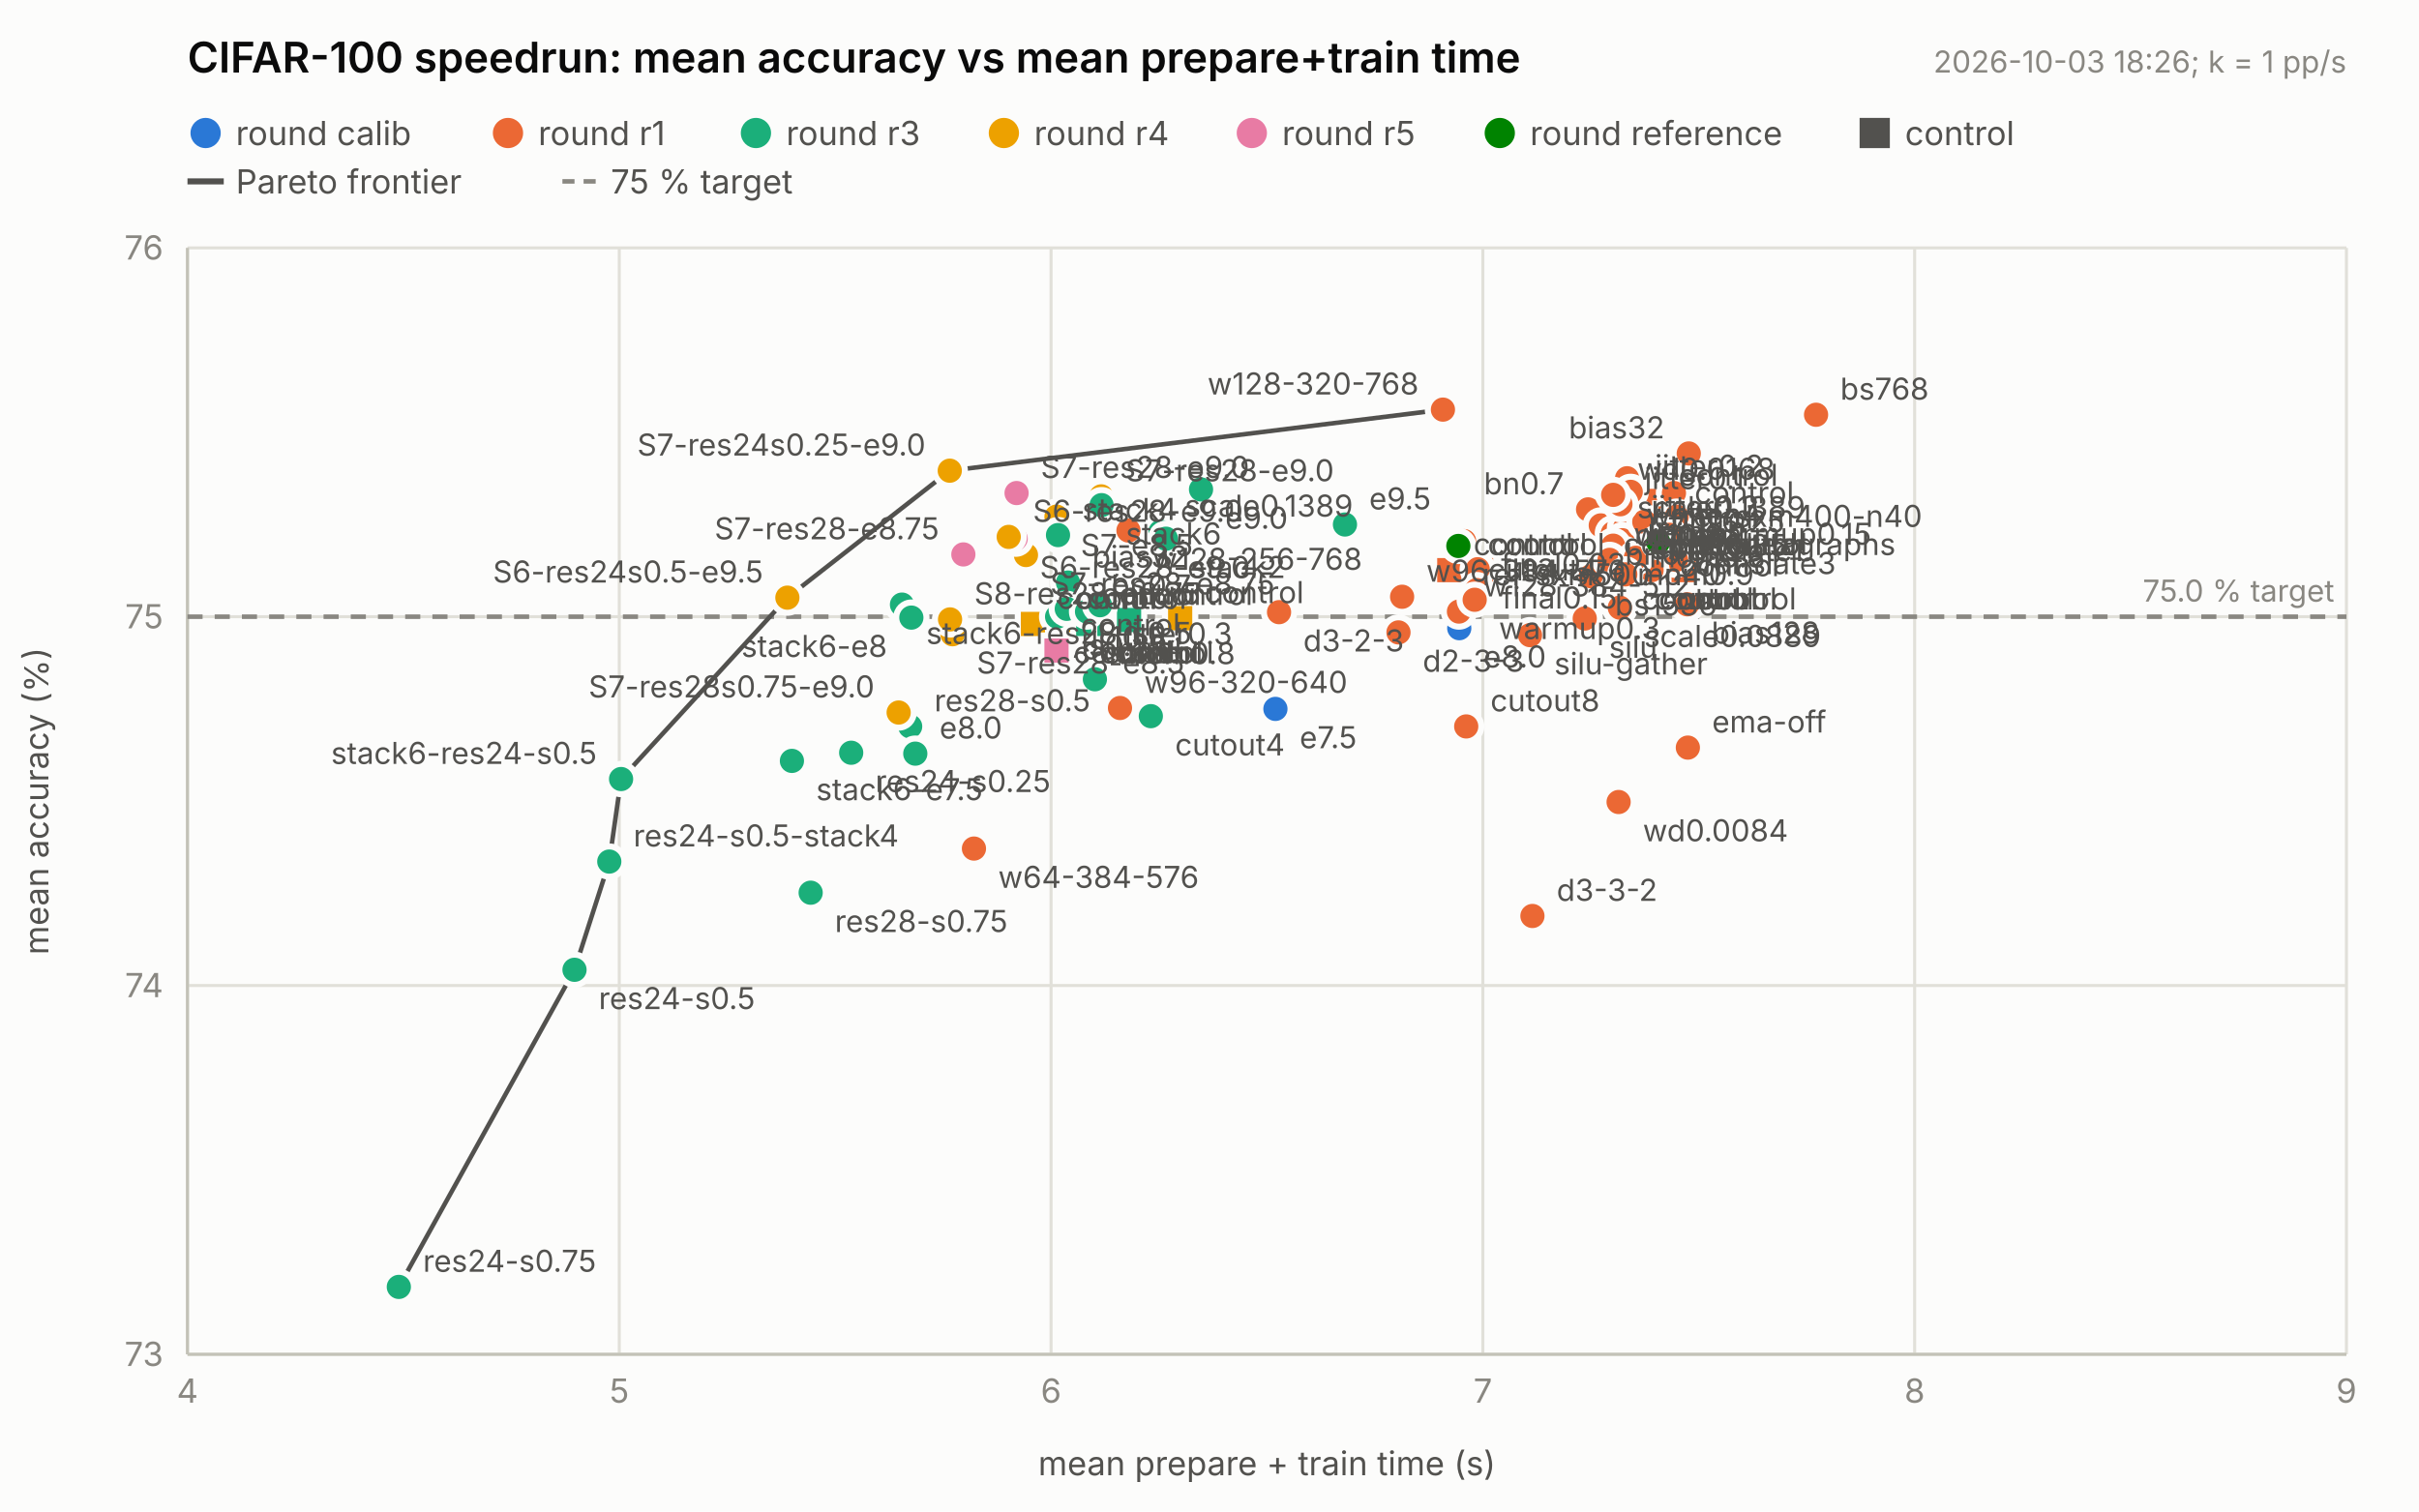
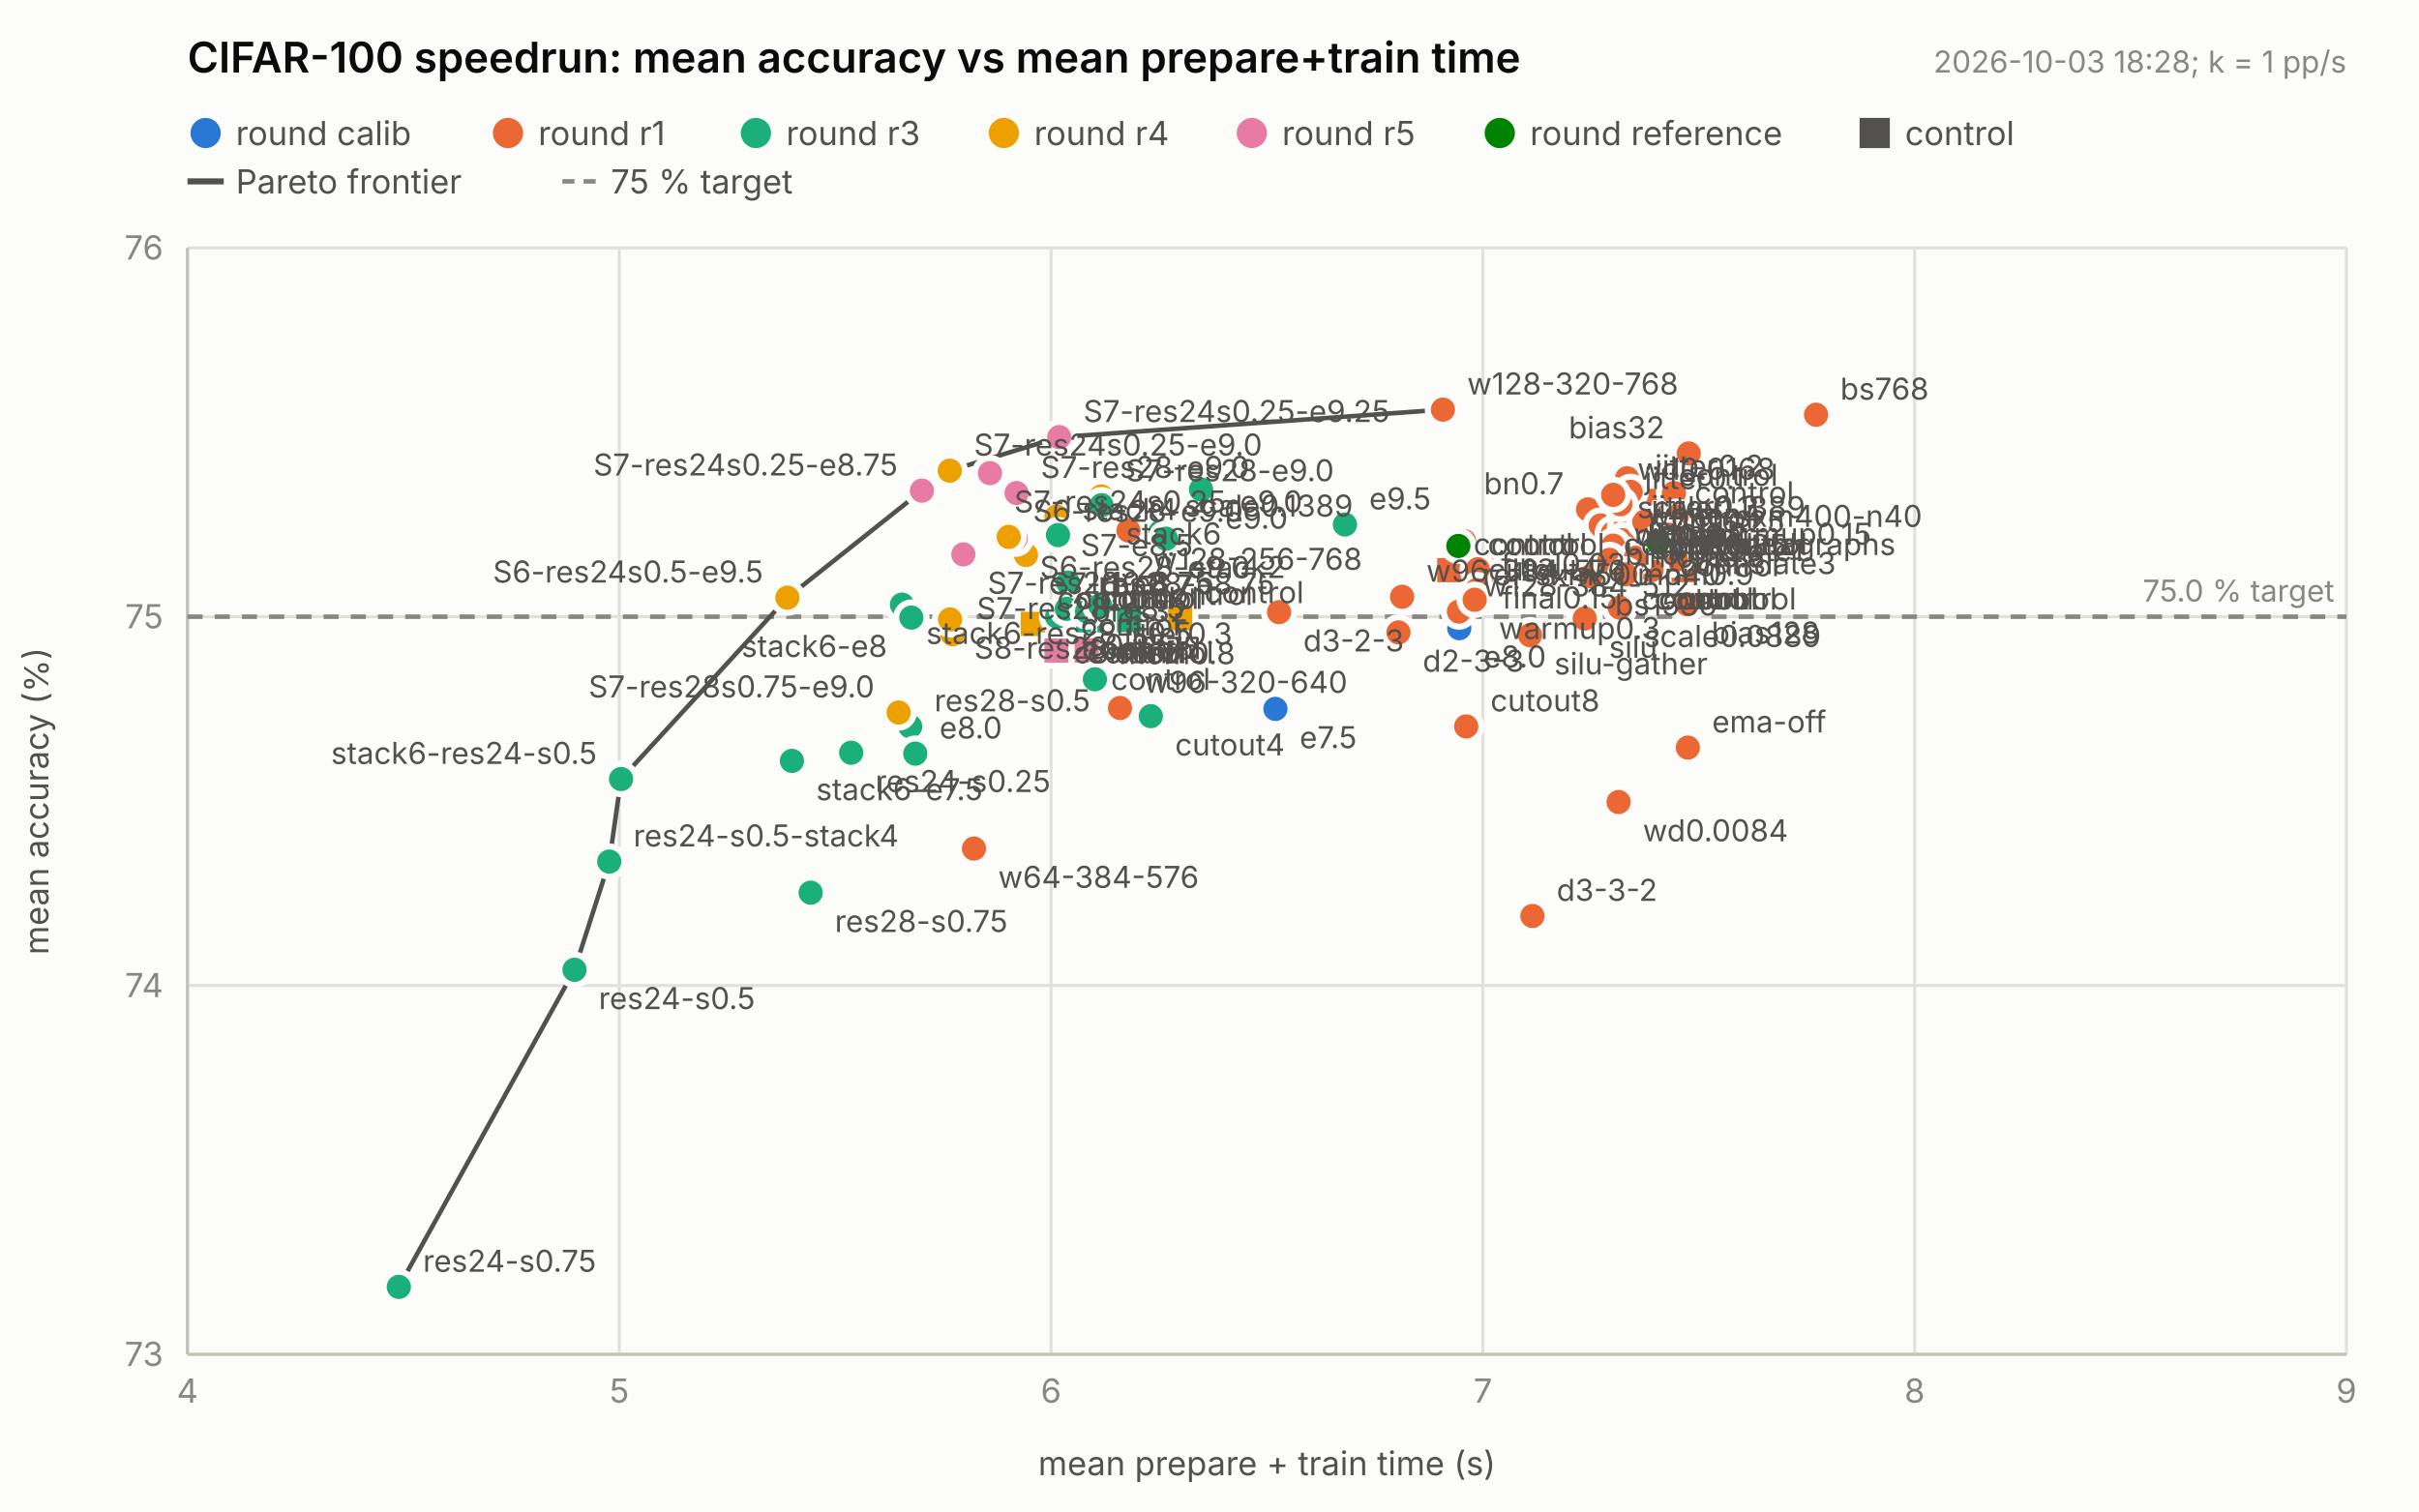
<svg xmlns="http://www.w3.org/2000/svg" width="800" height="500" viewBox="0 0 800 500" font-family="system-ui, -apple-system, 'Segoe UI', sans-serif" font-size="11" fill="#52514e">
  <rect width="800" height="500" fill="#fcfcfb" />
  <text x="62" y="24" font-size="14" font-weight="600" fill="#0b0b0b">CIFAR-100 speedrun: mean accuracy vs mean prepare+train time</text>
-   <text x="776" y="24" text-anchor="end" font-size="10" fill="#898781">2026-10-03 18:26; k = 1 pp/s</text>
+   <text x="776" y="24" text-anchor="end" font-size="10" fill="#898781">2026-10-03 18:28; k = 1 pp/s</text>
  <circle cx="68" cy="44" r="5" fill="#2a78d6" />
  <text x="78" y="48" fill="#52514e">round calib</text>
  <circle cx="168.0" cy="44" r="5" fill="#eb6834" />
  <text x="178.0" y="48" fill="#52514e">round r1</text>
  <circle cx="250.0" cy="44" r="5" fill="#1baf7a" />
  <text x="260.0" y="48" fill="#52514e">round r3</text>
  <circle cx="332.0" cy="44" r="5" fill="#eda100" />
  <text x="342.0" y="48" fill="#52514e">round r4</text>
  <circle cx="414.0" cy="44" r="5" fill="#e87ba4" />
  <text x="424.0" y="48" fill="#52514e">round r5</text>
  <circle cx="496.0" cy="44" r="5" fill="#008300" />
  <text x="506.0" y="48" fill="#52514e">round reference</text>
  <rect x="615.0" y="39" width="10" height="10" fill="#52514e" />
  <text x="630.0" y="48" fill="#52514e">control</text>
  <line x1="62" y1="60" x2="74" y2="60" stroke="#52514e" stroke-width="2" />
  <text x="78" y="64" fill="#52514e">Pareto frontier</text>
  <line x1="186.0" y1="60" x2="198.0" y2="60" stroke="#898781" stroke-width="1.5" stroke-dasharray="4 3" />
  <text x="202.0" y="64" fill="#52514e">75 % target</text>
  <line x1="62.0" y1="82" x2="62.0" y2="448" stroke="#e1e0d9" />
  <text x="62.0" y="464" text-anchor="middle" fill="#898781">4</text>
  <line x1="204.8" y1="82" x2="204.8" y2="448" stroke="#e1e0d9" />
  <text x="204.8" y="464" text-anchor="middle" fill="#898781">5</text>
  <line x1="347.6" y1="82" x2="347.6" y2="448" stroke="#e1e0d9" />
  <text x="347.6" y="464" text-anchor="middle" fill="#898781">6</text>
  <line x1="490.4" y1="82" x2="490.4" y2="448" stroke="#e1e0d9" />
  <text x="490.4" y="464" text-anchor="middle" fill="#898781">7</text>
  <line x1="633.2" y1="82" x2="633.2" y2="448" stroke="#e1e0d9" />
  <text x="633.2" y="464" text-anchor="middle" fill="#898781">8</text>
  <line x1="776.0" y1="82" x2="776.0" y2="448" stroke="#e1e0d9" />
  <text x="776.0" y="464" text-anchor="middle" fill="#898781">9</text>
  <line x1="62" y1="448.0" x2="776" y2="448.0" stroke="#e1e0d9" />
  <text x="54" y="448.0" dy="0.35em" text-anchor="end" fill="#898781">73</text>
  <line x1="62" y1="326.0" x2="776" y2="326.0" stroke="#e1e0d9" />
  <text x="54" y="326.0" dy="0.35em" text-anchor="end" fill="#898781">74</text>
  <line x1="62" y1="204.0" x2="776" y2="204.0" stroke="#e1e0d9" />
  <text x="54" y="204.0" dy="0.35em" text-anchor="end" fill="#898781">75</text>
  <line x1="62" y1="82.0" x2="776" y2="82.0" stroke="#e1e0d9" />
  <text x="54" y="82.0" dy="0.35em" text-anchor="end" fill="#898781">76</text>
  <line x1="62" y1="82" x2="62" y2="448" stroke="#c3c2b7" />
  <line x1="62" y1="448" x2="776" y2="448" stroke="#c3c2b7" />
  <text x="419.0" y="488" text-anchor="middle" fill="#52514e">mean prepare + train time (s)</text>
  <text transform="translate(16 265.0) rotate(-90)" text-anchor="middle" fill="#52514e">mean accuracy (%)</text>
  <line x1="62" y1="204.0" x2="776" y2="204.0" stroke="#898781" stroke-width="1.5" stroke-dasharray="5 4" />
  <text x="772" y="199.0" text-anchor="end" font-size="10" fill="#898781">75.0 % target</text>
-   <polyline points="131.9,425.7 190.0,320.8 201.5,285.0 205.4,257.7 260.4,197.7 314.1,155.7 477.2,135.5" fill="none" stroke="#52514e" stroke-width="1.5" stroke-linejoin="round" stroke-linecap="round" />
+   <polyline points="131.9,425.7 190.0,320.8 201.5,285.0 205.4,257.7 260.4,197.7 304.9,162.3 314.1,155.7 350.3,144.6 477.2,135.5" fill="none" stroke="#52514e" stroke-width="1.5" stroke-linejoin="round" stroke-linecap="round" />
  <g>
    <circle cx="540.5" cy="188.6" r="12" fill="#000" fill-opacity="0" />
    <rect x="535.5" y="183.6" width="10" height="10" fill="#2a78d6" stroke="#fcfcfb" stroke-width="2" />
  </g>
  <g>
    <circle cx="547.5" cy="177.6" r="12" fill="#000" fill-opacity="0" />
    <rect x="542.5" y="172.6" width="10" height="10" fill="#eb6834" stroke="#fcfcfb" stroke-width="2" />
  </g>
  <g>
    <circle cx="484.0" cy="188.6" r="12" fill="#000" fill-opacity="0" />
    <rect x="479.0" y="183.6" width="10" height="10" fill="#eb6834" stroke="#fcfcfb" stroke-width="2" />
  </g>
  <g>
    <circle cx="546.8" cy="188.6" r="12" fill="#000" fill-opacity="0" />
    <rect x="541.8" y="183.6" width="10" height="10" fill="#eb6834" stroke="#fcfcfb" stroke-width="2" />
  </g>
  <g>
    <circle cx="547.1" cy="165.7" r="12" fill="#000" fill-opacity="0" />
    <rect x="542.1" y="160.7" width="10" height="10" fill="#eb6834" stroke="#fcfcfb" stroke-width="2" />
  </g>
  <g>
    <circle cx="538.9" cy="171.8" r="12" fill="#000" fill-opacity="0" />
    <rect x="533.9" y="166.8" width="10" height="10" fill="#eb6834" stroke="#fcfcfb" stroke-width="2" />
  </g>
  <g>
    <circle cx="534.9" cy="188.6" r="12" fill="#000" fill-opacity="0" />
    <rect x="529.9" y="183.6" width="10" height="10" fill="#eb6834" stroke="#fcfcfb" stroke-width="2" />
  </g>
  <g>
    <circle cx="532.7" cy="167.6" r="12" fill="#000" fill-opacity="0" />
    <rect x="527.7" y="162.6" width="10" height="10" fill="#eb6834" stroke="#fcfcfb" stroke-width="2" />
  </g>
  <g>
    <circle cx="479.3" cy="188.6" r="12" fill="#000" fill-opacity="0" />
    <rect x="474.3" y="183.6" width="10" height="10" fill="#eb6834" stroke="#fcfcfb" stroke-width="2" />
  </g>
  <g>
    <circle cx="553.4" cy="188.6" r="12" fill="#000" fill-opacity="0" />
    <rect x="548.4" y="183.6" width="10" height="10" fill="#eb6834" stroke="#fcfcfb" stroke-width="2" />
  </g>
  <g>
    <circle cx="538.9" cy="179.8" r="12" fill="#000" fill-opacity="0" />
    <rect x="533.9" y="174.8" width="10" height="10" fill="#eb6834" stroke="#fcfcfb" stroke-width="2" />
  </g>
  <g>
    <circle cx="553.2" cy="188.6" r="12" fill="#000" fill-opacity="0" />
    <rect x="548.2" y="183.6" width="10" height="10" fill="#eb6834" stroke="#fcfcfb" stroke-width="2" />
  </g>
  <g>
    <circle cx="489.8" cy="188.6" r="12" fill="#000" fill-opacity="0" />
    <rect x="484.8" y="183.6" width="10" height="10" fill="#eb6834" stroke="#fcfcfb" stroke-width="2" />
  </g>
  <g>
    <circle cx="538.9" cy="188.6" r="12" fill="#000" fill-opacity="0" />
    <rect x="533.9" y="183.6" width="10" height="10" fill="#eb6834" stroke="#fcfcfb" stroke-width="2" />
  </g>
  <g>
    <circle cx="536.2" cy="167.6" r="12" fill="#000" fill-opacity="0" />
    <rect x="531.2" y="162.6" width="10" height="10" fill="#eb6834" stroke="#fcfcfb" stroke-width="2" />
  </g>
  <g>
    <circle cx="528.9" cy="188.6" r="12" fill="#000" fill-opacity="0" />
    <rect x="523.9" y="183.6" width="10" height="10" fill="#eb6834" stroke="#fcfcfb" stroke-width="2" />
  </g>
  <g>
    <circle cx="556.8" cy="188.6" r="12" fill="#000" fill-opacity="0" />
    <rect x="551.8" y="183.6" width="10" height="10" fill="#eb6834" stroke="#fcfcfb" stroke-width="2" />
  </g>
  <g>
    <circle cx="539.1" cy="188.6" r="12" fill="#000" fill-opacity="0" />
    <rect x="534.1" y="183.6" width="10" height="10" fill="#eb6834" stroke="#fcfcfb" stroke-width="2" />
  </g>
  <g>
    <circle cx="552.4" cy="171.5" r="12" fill="#000" fill-opacity="0" />
    <rect x="547.4" y="166.5" width="10" height="10" fill="#eb6834" stroke="#fcfcfb" stroke-width="2" />
  </g>
  <g>
    <circle cx="347.0" cy="206.4" r="12" fill="#000" fill-opacity="0" />
    <rect x="342.0" y="201.4" width="10" height="10" fill="#1baf7a" stroke="#fcfcfb" stroke-width="2" />
  </g>
  <g>
    <circle cx="355.6" cy="206.4" r="12" fill="#000" fill-opacity="0" />
    <rect x="350.6" y="201.4" width="10" height="10" fill="#1baf7a" stroke="#fcfcfb" stroke-width="2" />
  </g>
  <g>
    <circle cx="360.5" cy="206.4" r="12" fill="#000" fill-opacity="0" />
    <rect x="355.5" y="201.4" width="10" height="10" fill="#1baf7a" stroke="#fcfcfb" stroke-width="2" />
  </g>
  <g>
    <circle cx="347.9" cy="206.4" r="12" fill="#000" fill-opacity="0" />
    <rect x="342.9" y="201.4" width="10" height="10" fill="#1baf7a" stroke="#fcfcfb" stroke-width="2" />
  </g>
  <g>
    <circle cx="373.4" cy="205.1" r="12" fill="#000" fill-opacity="0" />
    <rect x="368.4" y="200.1" width="10" height="10" fill="#1baf7a" stroke="#fcfcfb" stroke-width="2" />
  </g>
  <g>
    <circle cx="356.3" cy="205.1" r="12" fill="#000" fill-opacity="0" />
    <rect x="351.3" y="200.1" width="10" height="10" fill="#1baf7a" stroke="#fcfcfb" stroke-width="2" />
  </g>
  <g>
    <circle cx="351.5" cy="206.4" r="12" fill="#000" fill-opacity="0" />
    <rect x="346.5" y="201.4" width="10" height="10" fill="#1baf7a" stroke="#fcfcfb" stroke-width="2" />
  </g>
  <g>
    <circle cx="356.9" cy="206.4" r="12" fill="#000" fill-opacity="0" />
    <rect x="351.9" y="201.4" width="10" height="10" fill="#1baf7a" stroke="#fcfcfb" stroke-width="2" />
  </g>
  <g>
    <circle cx="390.3" cy="204.5" r="12" fill="#000" fill-opacity="0" />
    <rect x="385.3" y="199.5" width="10" height="10" fill="#eda100" stroke="#fcfcfb" stroke-width="2" />
  </g>
  <g>
    <circle cx="349.9" cy="205.1" r="12" fill="#000" fill-opacity="0" />
    <rect x="344.9" y="200.1" width="10" height="10" fill="#eda100" stroke="#fcfcfb" stroke-width="2" />
  </g>
  <g>
    <circle cx="341.6" cy="206.4" r="12" fill="#000" fill-opacity="0" />
    <rect x="336.6" y="201.4" width="10" height="10" fill="#eda100" stroke="#fcfcfb" stroke-width="2" />
  </g>
  <g>
    <circle cx="349.4" cy="215.2" r="12" fill="#000" fill-opacity="0" />
    <rect x="344.4" y="210.2" width="10" height="10" fill="#e87ba4" stroke="#fcfcfb" stroke-width="2" />
  </g>
  <g>
+     <circle cx="359.4" cy="215.2" r="12" fill="#000" fill-opacity="0" />
+     <rect x="354.4" y="210.2" width="10" height="10" fill="#e87ba4" stroke="#fcfcfb" stroke-width="2" />
+   </g>
+   <g>
    <circle cx="373.2" cy="175.5" r="12" fill="#000" fill-opacity="0" />
    <circle cx="373.2" cy="175.5" r="5" fill="#eb6834" stroke="#fcfcfb" stroke-width="2" />
  </g>
  <g>
    <circle cx="477.2" cy="135.5" r="12" fill="#000" fill-opacity="0" />
    <circle cx="477.2" cy="135.5" r="5" fill="#eb6834" stroke="#fcfcfb" stroke-width="2" />
  </g>
  <g>
+     <circle cx="304.9" cy="162.3" r="12" fill="#000" fill-opacity="0" />
+     <circle cx="304.9" cy="162.3" r="5" fill="#e87ba4" stroke="#fcfcfb" stroke-width="2" />
+   </g>
+   <g>
+     <circle cx="327.4" cy="156.5" r="12" fill="#000" fill-opacity="0" />
+     <circle cx="327.4" cy="156.5" r="5" fill="#e87ba4" stroke="#fcfcfb" stroke-width="2" />
+   </g>
+   <g>
    <circle cx="558.5" cy="150.0" r="12" fill="#000" fill-opacity="0" />
    <circle cx="558.5" cy="150.0" r="5" fill="#eb6834" stroke="#fcfcfb" stroke-width="2" />
+   </g>
+   <g>
+     <circle cx="350.3" cy="144.6" r="12" fill="#000" fill-opacity="0" />
+     <circle cx="350.3" cy="144.6" r="5" fill="#e87ba4" stroke="#fcfcfb" stroke-width="2" />
  </g>
  <g>
    <circle cx="260.4" cy="197.7" r="12" fill="#000" fill-opacity="0" />
    <circle cx="260.4" cy="197.7" r="5" fill="#eda100" stroke="#fcfcfb" stroke-width="2" />
  </g>
  <g>
    <circle cx="205.4" cy="257.7" r="12" fill="#000" fill-opacity="0" />
    <circle cx="205.4" cy="257.7" r="5" fill="#1baf7a" stroke="#fcfcfb" stroke-width="2" />
  </g>
  <g>
    <circle cx="423.0" cy="202.5" r="12" fill="#000" fill-opacity="0" />
    <circle cx="423.0" cy="202.5" r="5" fill="#eb6834" stroke="#fcfcfb" stroke-width="2" />
  </g>
  <g>
    <circle cx="314.1" cy="155.7" r="12" fill="#000" fill-opacity="0" />
    <circle cx="314.1" cy="155.7" r="5" fill="#eda100" stroke="#fcfcfb" stroke-width="2" />
  </g>
  <g>
    <circle cx="339.3" cy="183.6" r="12" fill="#000" fill-opacity="0" />
    <circle cx="339.3" cy="183.6" r="5" fill="#eda100" stroke="#fcfcfb" stroke-width="2" />
  </g>
  <g>
    <circle cx="336.2" cy="163.1" r="12" fill="#000" fill-opacity="0" />
    <circle cx="336.2" cy="163.1" r="5" fill="#e87ba4" stroke="#fcfcfb" stroke-width="2" />
  </g>
  <g>
    <circle cx="364.2" cy="164.2" r="12" fill="#000" fill-opacity="0" />
    <circle cx="364.2" cy="164.2" r="5" fill="#eda100" stroke="#fcfcfb" stroke-width="2" />
  </g>
  <g>
    <circle cx="315.0" cy="209.8" r="12" fill="#000" fill-opacity="0" />
    <circle cx="315.0" cy="209.8" r="5" fill="#eda100" stroke="#fcfcfb" stroke-width="2" />
  </g>
  <g>
    <circle cx="318.6" cy="183.4" r="12" fill="#000" fill-opacity="0" />
    <circle cx="318.6" cy="183.4" r="5" fill="#e87ba4" stroke="#fcfcfb" stroke-width="2" />
  </g>
  <g>
    <circle cx="553.6" cy="163.1" r="12" fill="#000" fill-opacity="0" />
    <circle cx="553.6" cy="163.1" r="5" fill="#eb6834" stroke="#fcfcfb" stroke-width="2" />
  </g>
  <g>
    <circle cx="298.3" cy="200.0" r="12" fill="#000" fill-opacity="0" />
    <circle cx="298.3" cy="200.0" r="5" fill="#1baf7a" stroke="#fcfcfb" stroke-width="2" />
  </g>
  <g>
    <circle cx="201.5" cy="285.0" r="12" fill="#000" fill-opacity="0" />
    <circle cx="201.5" cy="285.0" r="5" fill="#1baf7a" stroke="#fcfcfb" stroke-width="2" />
  </g>
  <g>
    <circle cx="335.9" cy="178.2" r="12" fill="#000" fill-opacity="0" />
    <circle cx="335.9" cy="178.2" r="5" fill="#e87ba4" stroke="#fcfcfb" stroke-width="2" />
  </g>
  <g>
    <circle cx="525.2" cy="168.5" r="12" fill="#000" fill-opacity="0" />
    <circle cx="525.2" cy="168.5" r="5" fill="#eb6834" stroke="#fcfcfb" stroke-width="2" />
  </g>
  <g>
    <circle cx="536.8" cy="167.6" r="12" fill="#000" fill-opacity="0" />
    <circle cx="536.8" cy="167.6" r="5" fill="#eb6834" stroke="#fcfcfb" stroke-width="2" />
  </g>
  <g>
    <circle cx="301.4" cy="204.3" r="12" fill="#000" fill-opacity="0" />
    <circle cx="301.4" cy="204.3" r="5" fill="#1baf7a" stroke="#fcfcfb" stroke-width="2" />
  </g>
  <g>
    <circle cx="333.6" cy="177.6" r="12" fill="#000" fill-opacity="0" />
    <circle cx="333.6" cy="177.6" r="5" fill="#eda100" stroke="#fcfcfb" stroke-width="2" />
  </g>
  <g>
    <circle cx="554.5" cy="170.9" r="12" fill="#000" fill-opacity="0" />
    <circle cx="554.5" cy="170.9" r="5" fill="#eb6834" stroke="#fcfcfb" stroke-width="2" />
  </g>
  <g>
    <circle cx="600.6" cy="137.2" r="12" fill="#000" fill-opacity="0" />
    <circle cx="600.6" cy="137.2" r="5" fill="#eb6834" stroke="#fcfcfb" stroke-width="2" />
  </g>
  <g>
    <circle cx="349.4" cy="170.9" r="12" fill="#000" fill-opacity="0" />
    <circle cx="349.4" cy="170.9" r="5" fill="#eda100" stroke="#fcfcfb" stroke-width="2" />
  </g>
  <g>
    <circle cx="261.9" cy="251.7" r="12" fill="#000" fill-opacity="0" />
    <circle cx="261.9" cy="251.7" r="5" fill="#1baf7a" stroke="#fcfcfb" stroke-width="2" />
  </g>
  <g>
    <circle cx="529.4" cy="173.8" r="12" fill="#000" fill-opacity="0" />
    <circle cx="529.4" cy="173.8" r="5" fill="#eb6834" stroke="#fcfcfb" stroke-width="2" />
  </g>
  <g>
    <circle cx="533.4" cy="176.4" r="12" fill="#000" fill-opacity="0" />
    <circle cx="533.4" cy="176.4" r="5" fill="#eb6834" stroke="#fcfcfb" stroke-width="2" />
  </g>
  <g>
    <circle cx="538.1" cy="158.2" r="12" fill="#000" fill-opacity="0" />
    <circle cx="538.1" cy="158.2" r="5" fill="#eb6834" stroke="#fcfcfb" stroke-width="2" />
  </g>
  <g>
    <circle cx="314.2" cy="204.9" r="12" fill="#000" fill-opacity="0" />
    <circle cx="314.2" cy="204.9" r="5" fill="#eda100" stroke="#fcfcfb" stroke-width="2" />
  </g>
  <g>
    <circle cx="537.4" cy="174.7" r="12" fill="#000" fill-opacity="0" />
    <circle cx="537.4" cy="174.7" r="5" fill="#eb6834" stroke="#fcfcfb" stroke-width="2" />
  </g>
  <g>
    <circle cx="349.9" cy="177.0" r="12" fill="#000" fill-opacity="0" />
    <circle cx="349.9" cy="177.0" r="5" fill="#1baf7a" stroke="#fcfcfb" stroke-width="2" />
  </g>
  <g>
    <circle cx="462.5" cy="209.2" r="12" fill="#000" fill-opacity="0" />
    <circle cx="462.5" cy="209.2" r="5" fill="#eb6834" stroke="#fcfcfb" stroke-width="2" />
  </g>
  <g>
    <circle cx="364.3" cy="167.1" r="12" fill="#000" fill-opacity="0" />
    <circle cx="364.3" cy="167.1" r="5" fill="#1baf7a" stroke="#fcfcfb" stroke-width="2" />
  </g>
  <g>
    <circle cx="190.0" cy="320.8" r="12" fill="#000" fill-opacity="0" />
    <circle cx="190.0" cy="320.8" r="5" fill="#1baf7a" stroke="#fcfcfb" stroke-width="2" />
  </g>
  <g>
    <circle cx="484.2" cy="179.0" r="12" fill="#000" fill-opacity="0" />
    <circle cx="484.2" cy="179.0" r="5" fill="#eb6834" stroke="#fcfcfb" stroke-width="2" />
  </g>
  <g>
    <circle cx="539.3" cy="162.7" r="12" fill="#000" fill-opacity="0" />
    <circle cx="539.3" cy="162.7" r="5" fill="#eb6834" stroke="#fcfcfb" stroke-width="2" />
  </g>
  <g>
    <circle cx="383.8" cy="175.9" r="12" fill="#000" fill-opacity="0" />
    <circle cx="383.8" cy="175.9" r="5" fill="#1baf7a" stroke="#fcfcfb" stroke-width="2" />
  </g>
  <g>
    <circle cx="281.5" cy="249.0" r="12" fill="#000" fill-opacity="0" />
    <circle cx="281.5" cy="249.0" r="5" fill="#1baf7a" stroke="#fcfcfb" stroke-width="2" />
  </g>
  <g>
    <circle cx="385.6" cy="178.2" r="12" fill="#000" fill-opacity="0" />
    <circle cx="385.6" cy="178.2" r="5" fill="#1baf7a" stroke="#fcfcfb" stroke-width="2" />
  </g>
  <g>
    <circle cx="536.5" cy="178.7" r="12" fill="#000" fill-opacity="0" />
    <circle cx="536.5" cy="178.7" r="5" fill="#eb6834" stroke="#fcfcfb" stroke-width="2" />
  </g>
  <g>
    <circle cx="353.2" cy="192.7" r="12" fill="#000" fill-opacity="0" />
    <circle cx="353.2" cy="192.7" r="5" fill="#1baf7a" stroke="#fcfcfb" stroke-width="2" />
  </g>
  <g>
    <circle cx="543.8" cy="172.6" r="12" fill="#000" fill-opacity="0" />
    <circle cx="543.8" cy="172.6" r="5" fill="#eb6834" stroke="#fcfcfb" stroke-width="2" />
  </g>
  <g>
    <circle cx="301.0" cy="240.3" r="12" fill="#000" fill-opacity="0" />
    <circle cx="301.0" cy="240.3" r="5" fill="#1baf7a" stroke="#fcfcfb" stroke-width="2" />
  </g>
  <g>
    <circle cx="535.9" cy="166.8" r="12" fill="#000" fill-opacity="0" />
    <circle cx="535.9" cy="166.8" r="5" fill="#eb6834" stroke="#fcfcfb" stroke-width="2" />
  </g>
  <g>
    <circle cx="537.3" cy="183.3" r="12" fill="#000" fill-opacity="0" />
    <circle cx="537.3" cy="183.3" r="5" fill="#eb6834" stroke="#fcfcfb" stroke-width="2" />
  </g>
  <g>
    <circle cx="297.2" cy="235.7" r="12" fill="#000" fill-opacity="0" />
    <circle cx="297.2" cy="235.7" r="5" fill="#eda100" stroke="#fcfcfb" stroke-width="2" />
  </g>
  <g>
    <circle cx="533.5" cy="163.7" r="12" fill="#000" fill-opacity="0" />
    <circle cx="533.5" cy="163.7" r="5" fill="#eb6834" stroke="#fcfcfb" stroke-width="2" />
  </g>
  <g>
    <circle cx="349.6" cy="204.0" r="12" fill="#000" fill-opacity="0" />
    <circle cx="349.6" cy="204.0" r="5" fill="#1baf7a" stroke="#fcfcfb" stroke-width="2" />
  </g>
  <g>
    <circle cx="352.8" cy="201.4" r="12" fill="#000" fill-opacity="0" />
    <circle cx="352.8" cy="201.4" r="5" fill="#1baf7a" stroke="#fcfcfb" stroke-width="2" />
  </g>
  <g>
    <circle cx="554.3" cy="185.2" r="12" fill="#000" fill-opacity="0" />
    <circle cx="554.3" cy="185.2" r="5" fill="#eb6834" stroke="#fcfcfb" stroke-width="2" />
  </g>
  <g>
    <circle cx="482.6" cy="207.8" r="12" fill="#000" fill-opacity="0" />
    <circle cx="482.6" cy="207.8" r="5" fill="#2a78d6" stroke="#fcfcfb" stroke-width="2" />
  </g>
  <g>
    <circle cx="359.5" cy="202.3" r="12" fill="#000" fill-opacity="0" />
    <circle cx="359.5" cy="202.3" r="5" fill="#1baf7a" stroke="#fcfcfb" stroke-width="2" />
  </g>
  <g>
    <circle cx="363.8" cy="200.2" r="12" fill="#000" fill-opacity="0" />
    <circle cx="363.8" cy="200.2" r="5" fill="#1baf7a" stroke="#fcfcfb" stroke-width="2" />
  </g>
  <g>
    <circle cx="397.2" cy="161.9" r="12" fill="#000" fill-opacity="0" />
    <circle cx="397.2" cy="161.9" r="5" fill="#1baf7a" stroke="#fcfcfb" stroke-width="2" />
  </g>
  <g>
    <circle cx="488.7" cy="188.3" r="12" fill="#000" fill-opacity="0" />
    <circle cx="488.7" cy="188.3" r="5" fill="#eb6834" stroke="#fcfcfb" stroke-width="2" />
  </g>
  <g>
    <circle cx="463.7" cy="197.4" r="12" fill="#000" fill-opacity="0" />
    <circle cx="463.7" cy="197.4" r="5" fill="#eb6834" stroke="#fcfcfb" stroke-width="2" />
  </g>
  <g>
    <circle cx="421.8" cy="234.5" r="12" fill="#000" fill-opacity="0" />
    <circle cx="421.8" cy="234.5" r="5" fill="#2a78d6" stroke="#fcfcfb" stroke-width="2" />
  </g>
  <g>
    <circle cx="552.1" cy="176.9" r="12" fill="#000" fill-opacity="0" />
    <circle cx="552.1" cy="176.9" r="5" fill="#eb6834" stroke="#fcfcfb" stroke-width="2" />
  </g>
  <g>
    <circle cx="482.5" cy="202.3" r="12" fill="#000" fill-opacity="0" />
    <circle cx="482.5" cy="202.3" r="5" fill="#eb6834" stroke="#fcfcfb" stroke-width="2" />
  </g>
  <g>
    <circle cx="302.7" cy="249.3" r="12" fill="#000" fill-opacity="0" />
    <circle cx="302.7" cy="249.3" r="5" fill="#1baf7a" stroke="#fcfcfb" stroke-width="2" />
  </g>
  <g>
    <circle cx="546.2" cy="188.6" r="12" fill="#000" fill-opacity="0" />
    <circle cx="546.2" cy="188.6" r="5" fill="#eb6834" stroke="#fcfcfb" stroke-width="2" />
  </g>
  <g>
    <circle cx="370.4" cy="234.2" r="12" fill="#000" fill-opacity="0" />
    <circle cx="370.4" cy="234.2" r="5" fill="#eb6834" stroke="#fcfcfb" stroke-width="2" />
  </g>
  <g>
    <circle cx="524.1" cy="204.6" r="12" fill="#000" fill-opacity="0" />
    <circle cx="524.1" cy="204.6" r="5" fill="#eb6834" stroke="#fcfcfb" stroke-width="2" />
  </g>
  <g>
    <circle cx="268.1" cy="295.3" r="12" fill="#000" fill-opacity="0" />
    <circle cx="268.1" cy="295.3" r="5" fill="#1baf7a" stroke="#fcfcfb" stroke-width="2" />
  </g>
  <g>
    <circle cx="488.4" cy="195.2" r="12" fill="#000" fill-opacity="0" />
    <circle cx="488.4" cy="195.2" r="5" fill="#eb6834" stroke="#fcfcfb" stroke-width="2" />
  </g>
  <g>
    <circle cx="362.1" cy="224.7" r="12" fill="#000" fill-opacity="0" />
    <circle cx="362.1" cy="224.7" r="5" fill="#1baf7a" stroke="#fcfcfb" stroke-width="2" />
  </g>
  <g>
    <circle cx="506.0" cy="210.1" r="12" fill="#000" fill-opacity="0" />
    <circle cx="506.0" cy="210.1" r="5" fill="#eb6834" stroke="#fcfcfb" stroke-width="2" />
  </g>
  <g>
    <circle cx="487.7" cy="198.4" r="12" fill="#000" fill-opacity="0" />
    <circle cx="487.7" cy="198.4" r="5" fill="#eb6834" stroke="#fcfcfb" stroke-width="2" />
  </g>
  <g>
    <circle cx="526.1" cy="190.6" r="12" fill="#000" fill-opacity="0" />
    <circle cx="526.1" cy="190.6" r="5" fill="#eb6834" stroke="#fcfcfb" stroke-width="2" />
  </g>
  <g>
    <circle cx="535.7" cy="201.0" r="12" fill="#000" fill-opacity="0" />
    <circle cx="535.7" cy="201.0" r="5" fill="#eb6834" stroke="#fcfcfb" stroke-width="2" />
  </g>
  <g>
    <circle cx="558.0" cy="199.9" r="12" fill="#000" fill-opacity="0" />
    <circle cx="558.0" cy="199.9" r="5" fill="#eb6834" stroke="#fcfcfb" stroke-width="2" />
  </g>
  <g>
    <circle cx="533.5" cy="180.5" r="12" fill="#000" fill-opacity="0" />
    <circle cx="533.5" cy="180.5" r="5" fill="#eb6834" stroke="#fcfcfb" stroke-width="2" />
  </g>
  <g>
    <circle cx="131.9" cy="425.7" r="12" fill="#000" fill-opacity="0" />
    <circle cx="131.9" cy="425.7" r="5" fill="#1baf7a" stroke="#fcfcfb" stroke-width="2" />
  </g>
  <g>
    <circle cx="532.3" cy="185.2" r="12" fill="#000" fill-opacity="0" />
    <circle cx="532.3" cy="185.2" r="5" fill="#eb6834" stroke="#fcfcfb" stroke-width="2" />
  </g>
  <g>
    <circle cx="380.6" cy="236.9" r="12" fill="#000" fill-opacity="0" />
    <circle cx="380.6" cy="236.9" r="5" fill="#1baf7a" stroke="#fcfcfb" stroke-width="2" />
  </g>
  <g>
    <circle cx="541.0" cy="184.5" r="12" fill="#000" fill-opacity="0" />
    <circle cx="541.0" cy="184.5" r="5" fill="#eb6834" stroke="#fcfcfb" stroke-width="2" />
  </g>
  <g>
    <circle cx="444.8" cy="173.5" r="12" fill="#000" fill-opacity="0" />
    <circle cx="444.8" cy="173.5" r="5" fill="#1baf7a" stroke="#fcfcfb" stroke-width="2" />
  </g>
  <g>
    <circle cx="537.5" cy="190.0" r="12" fill="#000" fill-opacity="0" />
    <circle cx="537.5" cy="190.0" r="5" fill="#eb6834" stroke="#fcfcfb" stroke-width="2" />
  </g>
  <g>
    <circle cx="322.1" cy="280.7" r="12" fill="#000" fill-opacity="0" />
    <circle cx="322.1" cy="280.7" r="5" fill="#eb6834" stroke="#fcfcfb" stroke-width="2" />
  </g>
  <g>
    <circle cx="484.9" cy="240.3" r="12" fill="#000" fill-opacity="0" />
    <circle cx="484.9" cy="240.3" r="5" fill="#eb6834" stroke="#fcfcfb" stroke-width="2" />
  </g>
  <g>
    <circle cx="558.2" cy="247.3" r="12" fill="#000" fill-opacity="0" />
    <circle cx="558.2" cy="247.3" r="5" fill="#eb6834" stroke="#fcfcfb" stroke-width="2" />
  </g>
  <g>
    <circle cx="506.8" cy="303.0" r="12" fill="#000" fill-opacity="0" />
    <circle cx="506.8" cy="303.0" r="5" fill="#eb6834" stroke="#fcfcfb" stroke-width="2" />
  </g>
  <g>
    <circle cx="535.3" cy="265.3" r="12" fill="#000" fill-opacity="0" />
    <circle cx="535.3" cy="265.3" r="5" fill="#eb6834" stroke="#fcfcfb" stroke-width="2" />
  </g>
  <g>
    <circle cx="482.3" cy="180.6" r="12" fill="#000" fill-opacity="0" />
    <circle cx="482.3" cy="180.6" r="5" fill="#008300" stroke="#fcfcfb" stroke-width="2" />
  </g>
  <g>
    <circle cx="548.4" cy="179.3" r="12" fill="#000" fill-opacity="0" />
    <circle cx="548.4" cy="179.3" r="5" fill="#008300" stroke="#fcfcfb" stroke-width="2" />
  </g>
  <text x="139.9" y="420.7" text-anchor="start" font-size="10" fill="#52514e">res24-s0.75</text>
  <text x="198.0" y="333.8" text-anchor="start" font-size="10" fill="#52514e">res24-s0.5</text>
  <text x="209.5" y="280.0" text-anchor="start" font-size="10" fill="#52514e">res24-s0.5-stack4</text>
  <text x="197.4" y="252.7" text-anchor="end" font-size="10" fill="#52514e">stack6-res24-s0.5</text>
  <text x="252.4" y="192.7" text-anchor="end" font-size="10" fill="#52514e">S6-res24s0.5-e9.5</text>
  <text x="269.9" y="264.7" text-anchor="start" font-size="10" fill="#52514e">stack6-e7.5</text>
  <text x="276.1" y="308.3" text-anchor="start" font-size="10" fill="#52514e">res28-s0.75</text>
  <text x="289.5" y="262.0" text-anchor="start" font-size="10" fill="#52514e">res24-s0.25</text>
  <text x="289.2" y="230.7" text-anchor="end" font-size="10" fill="#52514e">S7-res28s0.75-e9.0</text>
  <text x="306.3" y="213.0" text-anchor="start" font-size="10" fill="#52514e">stack6-res28-s0.5</text>
  <text x="309.0" y="235.3" text-anchor="start" font-size="10" fill="#52514e">res28-s0.5</text>
  <text x="293.4" y="217.3" text-anchor="end" font-size="10" fill="#52514e">stack6-e8</text>
  <text x="310.7" y="244.3" text-anchor="start" font-size="10" fill="#52514e">e8.0</text>
-   <text x="306.1" y="150.7" text-anchor="end" font-size="10" fill="#52514e">S7-res24s0.25-e9.0</text>
-   <text x="322.2" y="199.9" text-anchor="start" font-size="10" fill="#52514e">S8-res28-e8.75</text>
-   <text x="323.0" y="222.8" text-anchor="start" font-size="10" fill="#52514e">S7-res28-e8.5</text>
-   <text x="310.6" y="178.4" text-anchor="end" font-size="10" fill="#52514e">S7-res28-e8.75</text>
+   <text x="296.9" y="157.3" text-anchor="end" font-size="10" fill="#52514e">S7-res24s0.25-e8.75</text>
+   <text x="322.1" y="150.7" text-anchor="start" font-size="10" fill="#52514e">S7-res24s0.25-e9.0</text>
+   <text x="322.2" y="217.9" text-anchor="start" font-size="10" fill="#52514e">S8-res28-e8.75</text>
+   <text x="323.0" y="204.8" text-anchor="start" font-size="10" fill="#52514e">S7-res28-e8.5</text>
+   <text x="326.6" y="196.4" text-anchor="start" font-size="10" fill="#52514e">S7-res28-e8.75</text>
  <text x="330.1" y="293.7" text-anchor="start" font-size="10" fill="#52514e">w64-384-576</text>
+   <text x="335.4" y="169.5" text-anchor="start" font-size="10" fill="#52514e">S7-res24s0.25-e9.0</text>
  <text x="341.6" y="172.6" text-anchor="start" font-size="10" fill="#52514e">S6-res28-e9.0</text>
  <text x="343.9" y="191.2" text-anchor="start" font-size="10" fill="#52514e">S6-res28-e9.0</text>
  <text x="344.2" y="158.1" text-anchor="start" font-size="10" fill="#52514e">S7-res28-e9.0</text>
  <text x="347.3" y="196.6" text-anchor="start" font-size="10" fill="#52514e">S7-res28-e8.75</text>
  <text x="349.6" y="201.4" text-anchor="start" font-size="10" fill="#52514e">control</text>
  <text x="355.0" y="219.4" text-anchor="start" font-size="10" fill="#52514e">control</text>
  <text x="355.9" y="201.4" text-anchor="start" font-size="10" fill="#52514e">control</text>
  <text x="357.4" y="183.9" text-anchor="start" font-size="10" fill="#52514e">S7-e8.5</text>
  <text x="357.4" y="210.2" text-anchor="start" font-size="10" fill="#52514e">control</text>
  <text x="357.6" y="217.0" text-anchor="start" font-size="10" fill="#52514e">ls0.25</text>
  <text x="357.9" y="172.0" text-anchor="start" font-size="10" fill="#52514e">stack4</text>
  <text x="357.9" y="218.1" text-anchor="start" font-size="10" fill="#52514e">control</text>
-   <text x="359.5" y="201.4" text-anchor="start" font-size="10" fill="#52514e">control</text>
-   <text x="360.8" y="214.4" text-anchor="start" font-size="10" fill="#52514e">lr10.8</text>
-   <text x="361.2" y="187.7" text-anchor="start" font-size="10" fill="#52514e">bias32</text>
-   <text x="363.6" y="219.4" text-anchor="start" font-size="10" fill="#52514e">control</text>
-   <text x="364.3" y="200.1" text-anchor="start" font-size="10" fill="#52514e">control</text>
-   <text x="364.9" y="219.4" text-anchor="start" font-size="10" fill="#52514e">control</text>
+   <text x="358.3" y="139.6" text-anchor="start" font-size="10" fill="#52514e">S7-res24s0.25-e9.25</text>
+   <text x="359.5" y="219.4" text-anchor="start" font-size="10" fill="#52514e">control</text>
+   <text x="360.8" y="196.4" text-anchor="start" font-size="10" fill="#52514e">lr10.8</text>
+   <text x="361.2" y="205.7" text-anchor="start" font-size="10" fill="#52514e">bias32</text>
+   <text x="363.6" y="201.4" text-anchor="start" font-size="10" fill="#52514e">control</text>
+   <text x="364.3" y="218.1" text-anchor="start" font-size="10" fill="#52514e">control</text>
+   <text x="364.9" y="201.4" text-anchor="start" font-size="10" fill="#52514e">control</text>
+   <text x="367.4" y="228.2" text-anchor="start" font-size="10" fill="#52514e">control</text>
  <text x="367.5" y="197.3" text-anchor="start" font-size="10" fill="#52514e">bn0.7</text>
  <text x="368.5" y="219.4" text-anchor="start" font-size="10" fill="#52514e">control</text>
  <text x="370.1" y="219.7" text-anchor="start" font-size="10" fill="#52514e">mom0.8</text>
  <text x="371.8" y="213.2" text-anchor="start" font-size="10" fill="#52514e">jitter0.3</text>
  <text x="372.2" y="159.2" text-anchor="start" font-size="10" fill="#52514e">S7-res28-e9.0</text>
  <text x="372.3" y="180.1" text-anchor="start" font-size="10" fill="#52514e">stack6</text>
  <text x="378.4" y="229.2" text-anchor="start" font-size="10" fill="#52514e">w96-320-640</text>
  <text x="381.2" y="188.5" text-anchor="start" font-size="10" fill="#52514e">w128-256-768</text>
  <text x="381.4" y="200.1" text-anchor="start" font-size="10" fill="#52514e">control</text>
  <text x="388.6" y="249.9" text-anchor="start" font-size="10" fill="#52514e">cutout4</text>
  <text x="391.8" y="170.9" text-anchor="start" font-size="10" fill="#52514e">scale0.1389</text>
  <text x="393.6" y="191.2" text-anchor="start" font-size="10" fill="#52514e">stack2</text>
  <text x="398.3" y="199.5" text-anchor="start" font-size="10" fill="#52514e">control</text>
  <text x="405.2" y="174.9" text-anchor="start" font-size="10" fill="#52514e">e9.0</text>
  <text x="429.8" y="247.5" text-anchor="start" font-size="10" fill="#52514e">e7.5</text>
  <text x="431.0" y="215.5" text-anchor="start" font-size="10" fill="#52514e">d3-2-3</text>
  <text x="452.8" y="168.5" text-anchor="start" font-size="10" fill="#52514e">e9.5</text>
  <text x="470.5" y="222.2" text-anchor="start" font-size="10" fill="#52514e">d2-3-3</text>
  <text x="471.7" y="192.4" text-anchor="start" font-size="10" fill="#52514e">w96-384-576</text>
-   <text x="469.2" y="130.5" text-anchor="end" font-size="10" fill="#52514e">w128-320-768</text>
+   <text x="485.2" y="130.5" text-anchor="start" font-size="10" fill="#52514e">w128-320-768</text>
  <text x="487.3" y="183.6" text-anchor="start" font-size="10" fill="#52514e">control</text>
  <text x="490.3" y="193.6" text-anchor="start" font-size="10" fill="#52514e">ref-sxm500-n40</text>
  <text x="490.5" y="197.3" text-anchor="start" font-size="10" fill="#52514e">w128-384-512</text>
  <text x="490.6" y="220.8" text-anchor="start" font-size="10" fill="#52514e">e8.0</text>
  <text x="492.0" y="183.6" text-anchor="start" font-size="10" fill="#52514e">control</text>
  <text x="492.2" y="192.0" text-anchor="start" font-size="10" fill="#52514e">cutout4</text>
  <text x="492.9" y="235.3" text-anchor="start" font-size="10" fill="#52514e">cutout8</text>
  <text x="495.7" y="211.4" text-anchor="start" font-size="10" fill="#52514e">warmup0.3</text>
  <text x="496.4" y="190.2" text-anchor="start" font-size="10" fill="#52514e">final0.03</text>
  <text x="496.7" y="201.3" text-anchor="start" font-size="10" fill="#52514e">final0.15</text>
  <text x="497.8" y="183.6" text-anchor="start" font-size="10" fill="#52514e">control</text>
  <text x="514.0" y="223.1" text-anchor="start" font-size="10" fill="#52514e">silu-gather</text>
  <text x="514.8" y="298.0" text-anchor="start" font-size="10" fill="#52514e">d3-3-2</text>
  <text x="532.1" y="217.6" text-anchor="start" font-size="10" fill="#52514e">silu</text>
  <text x="517.2" y="163.5" text-anchor="end" font-size="10" fill="#52514e">bn0.7</text>
  <text x="534.1" y="203.6" text-anchor="start" font-size="10" fill="#52514e">bs1536</text>
  <text x="536.9" y="183.6" text-anchor="start" font-size="10" fill="#52514e">control</text>
  <text x="537.4" y="186.8" text-anchor="start" font-size="10" fill="#52514e">bn0.5</text>
  <text x="540.3" y="180.2" text-anchor="start" font-size="10" fill="#52514e">whiten2</text>
  <text x="540.7" y="180.6" text-anchor="start" font-size="10" fill="#52514e">control</text>
  <text x="541.4" y="171.4" text-anchor="start" font-size="10" fill="#52514e">scale0.1389</text>
  <text x="541.5" y="193.5" text-anchor="start" font-size="10" fill="#52514e">mom0.9</text>
  <text x="541.5" y="158.7" text-anchor="start" font-size="10" fill="#52514e">wd0.0168</text>
  <text x="542.9" y="201.6" text-anchor="start" font-size="10" fill="#52514e">control</text>
  <text x="543.3" y="278.3" text-anchor="start" font-size="10" fill="#52514e">wd0.0084</text>
  <text x="543.7" y="214.0" text-anchor="start" font-size="10" fill="#52514e">scale0.0889</text>
  <text x="543.9" y="161.8" text-anchor="start" font-size="10" fill="#52514e">jitter0.1</text>
  <text x="544.2" y="180.6" text-anchor="start" font-size="10" fill="#52514e">control</text>
  <text x="544.5" y="173.7" text-anchor="start" font-size="10" fill="#52514e">whiten4</text>
  <text x="544.8" y="180.6" text-anchor="start" font-size="10" fill="#52514e">lr10.8</text>
  <text x="545.3" y="178.3" text-anchor="start" font-size="10" fill="#52514e">lr7.2</text>
  <text x="545.4" y="187.7" text-anchor="start" font-size="10" fill="#52514e">mom0.8</text>
  <text x="545.5" y="185.0" text-anchor="start" font-size="10" fill="#52514e">ema10</text>
  <text x="546.1" y="171.2" text-anchor="start" font-size="10" fill="#52514e">jitter0.3</text>
  <text x="546.9" y="174.8" text-anchor="start" font-size="10" fill="#52514e">control</text>
  <text x="546.9" y="184.8" text-anchor="start" font-size="10" fill="#52514e">control</text>
  <text x="546.9" y="183.6" text-anchor="start" font-size="10" fill="#52514e">control</text>
  <text x="547.1" y="201.6" text-anchor="start" font-size="10" fill="#52514e">control</text>
  <text x="547.3" y="157.7" text-anchor="start" font-size="10" fill="#52514e">jitter0.2</text>
  <text x="548.5" y="201.6" text-anchor="start" font-size="10" fill="#52514e">control</text>
  <text x="549.0" y="179.5" text-anchor="start" font-size="10" fill="#52514e">ema3</text>
  <text x="551.8" y="185.6" text-anchor="start" font-size="10" fill="#52514e">translate1</text>
  <text x="554.2" y="183.6" text-anchor="start" font-size="10" fill="#52514e">no-cudagraphs</text>
  <text x="554.8" y="201.6" text-anchor="start" font-size="10" fill="#52514e">control</text>
  <text x="555.1" y="160.7" text-anchor="start" font-size="10" fill="#52514e">control</text>
  <text x="555.5" y="190.6" text-anchor="start" font-size="10" fill="#52514e">control</text>
  <text x="556.4" y="174.3" text-anchor="start" font-size="10" fill="#52514e">ref-sxm400-n40</text>
  <text x="560.1" y="189.9" text-anchor="start" font-size="10" fill="#52514e">translate3</text>
  <text x="560.4" y="166.5" text-anchor="start" font-size="10" fill="#52514e">control</text>
  <text x="561.2" y="201.6" text-anchor="start" font-size="10" fill="#52514e">control</text>
  <text x="561.4" y="183.6" text-anchor="start" font-size="10" fill="#52514e">control</text>
  <text x="561.6" y="176.1" text-anchor="start" font-size="10" fill="#52514e">ls0.25</text>
  <text x="562.3" y="180.2" text-anchor="start" font-size="10" fill="#52514e">warmup0.15</text>
  <text x="562.5" y="183.9" text-anchor="start" font-size="10" fill="#52514e">ls0.35</text>
  <text x="564.8" y="183.6" text-anchor="start" font-size="10" fill="#52514e">control</text>
  <text x="566.0" y="212.9" text-anchor="start" font-size="10" fill="#52514e">bias128</text>
  <text x="566.2" y="242.3" text-anchor="start" font-size="10" fill="#52514e">ema-off</text>
  <text x="550.5" y="145.0" text-anchor="end" font-size="10" fill="#52514e">bias32</text>
  <text x="608.6" y="132.2" text-anchor="start" font-size="10" fill="#52514e">bs768</text>
</svg>
